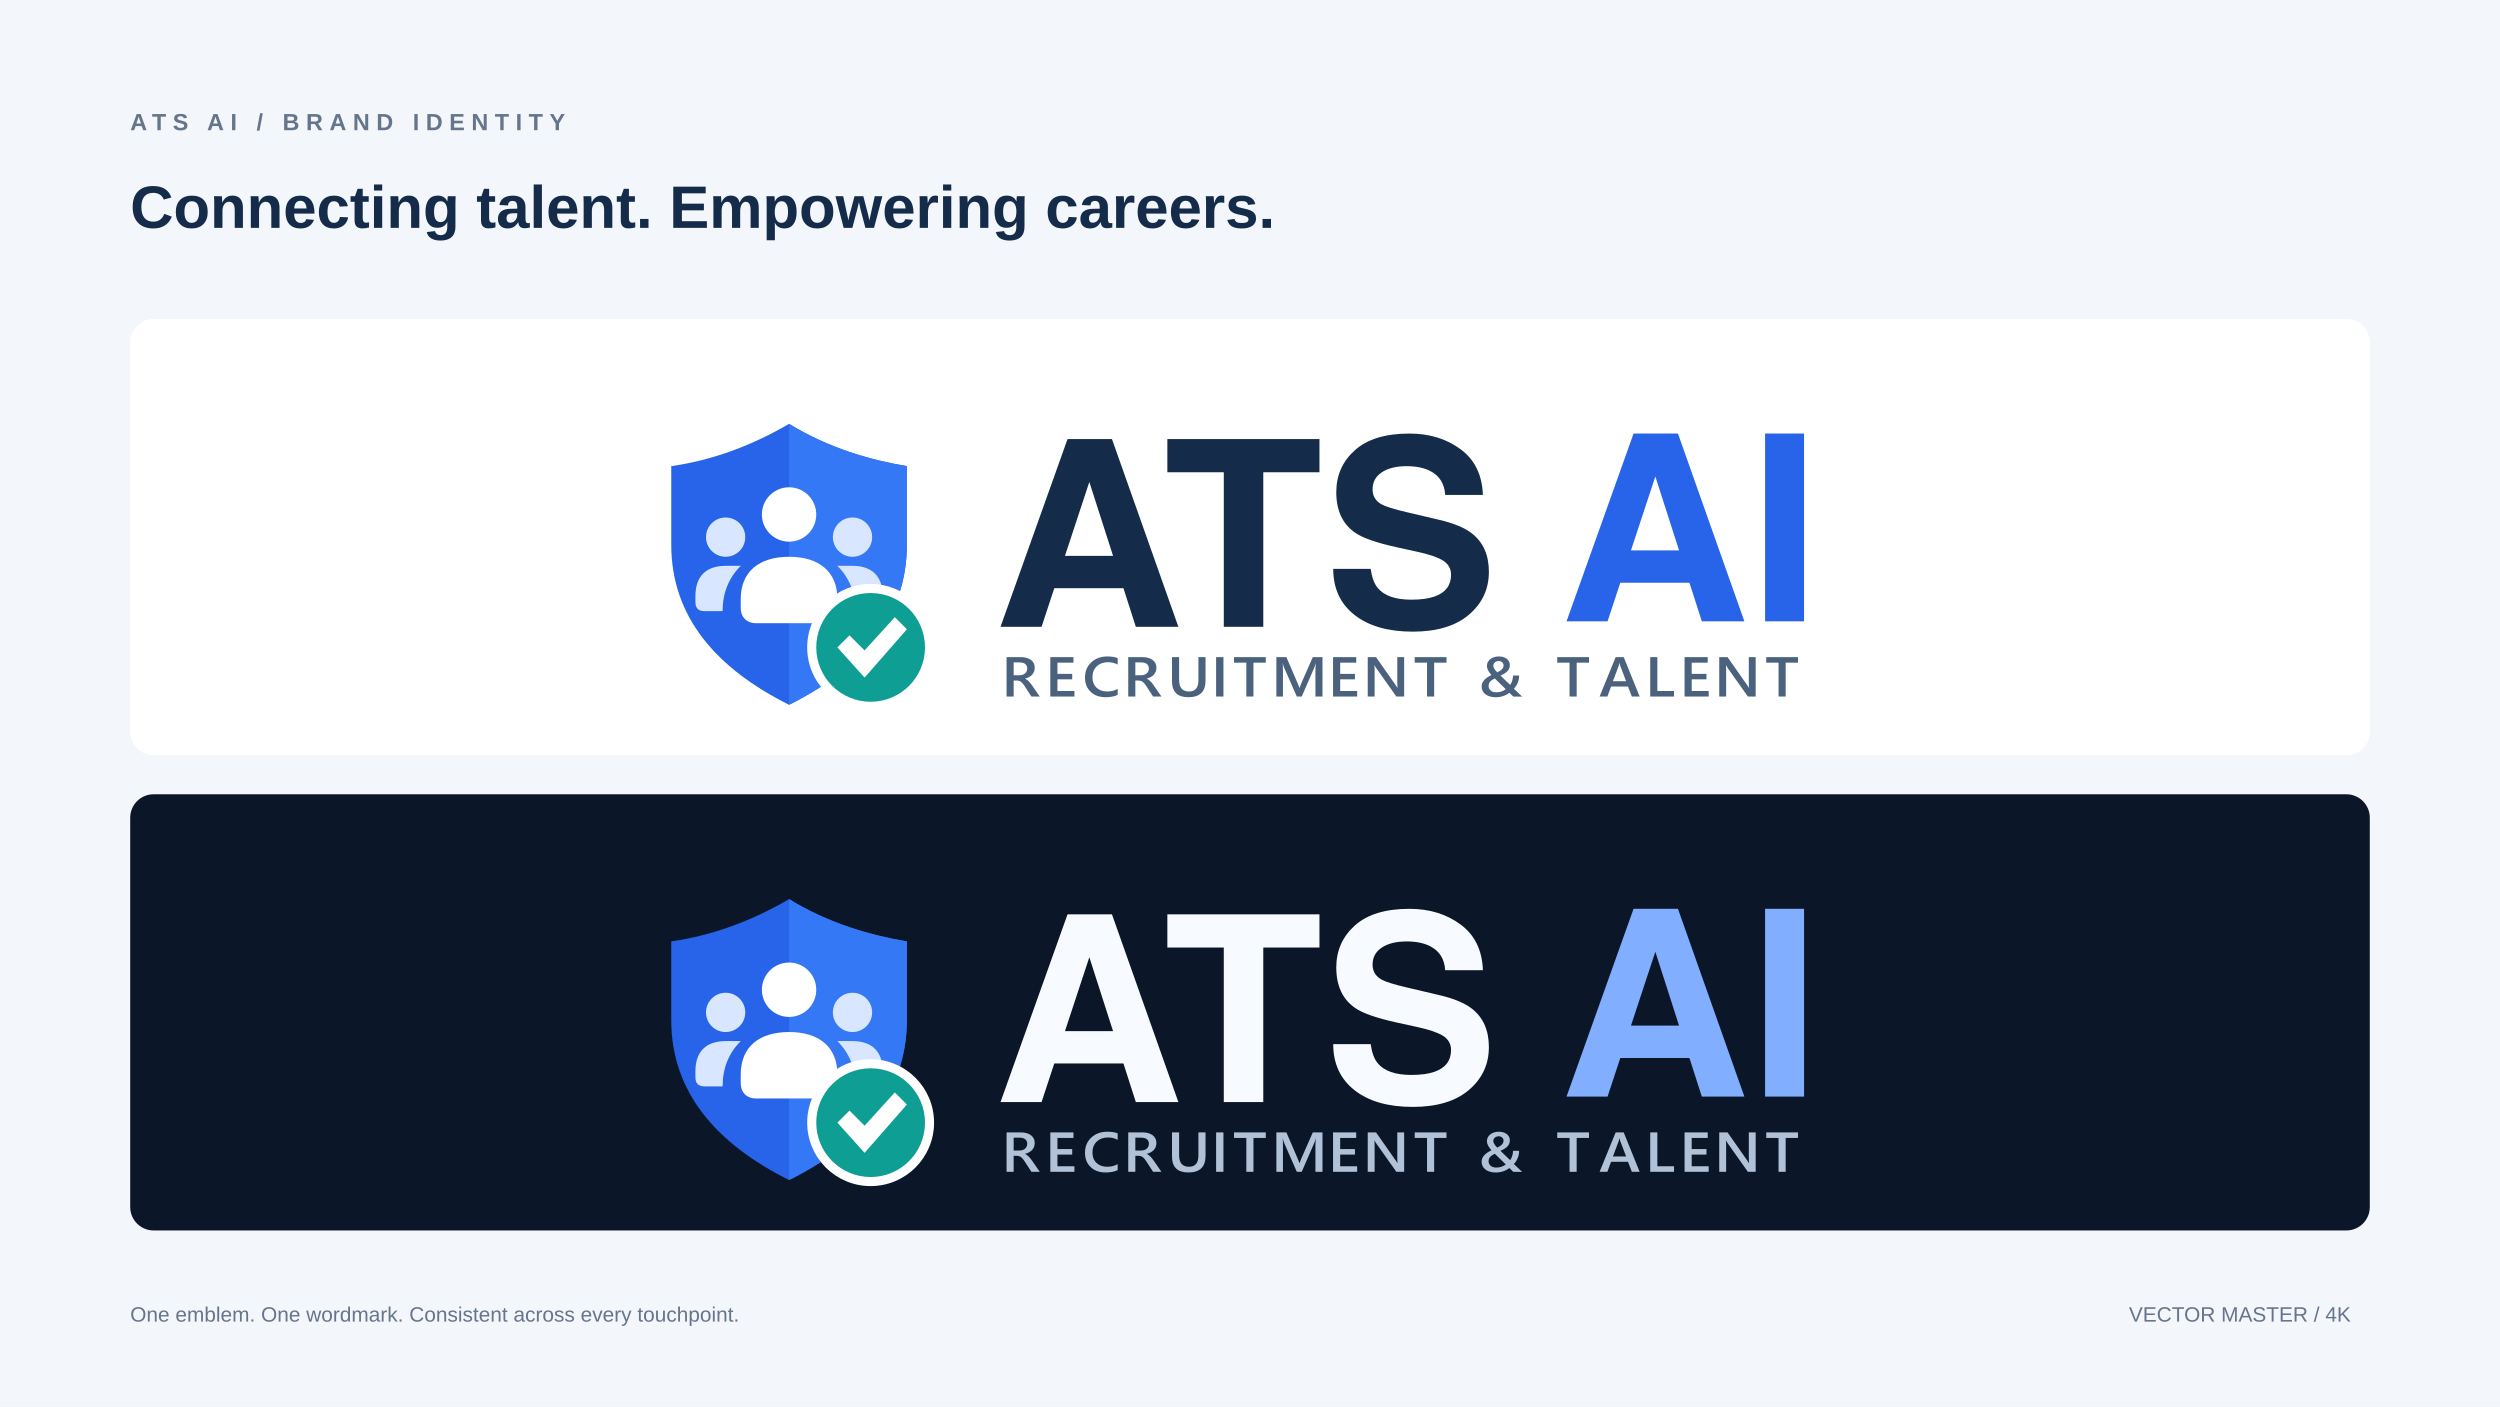
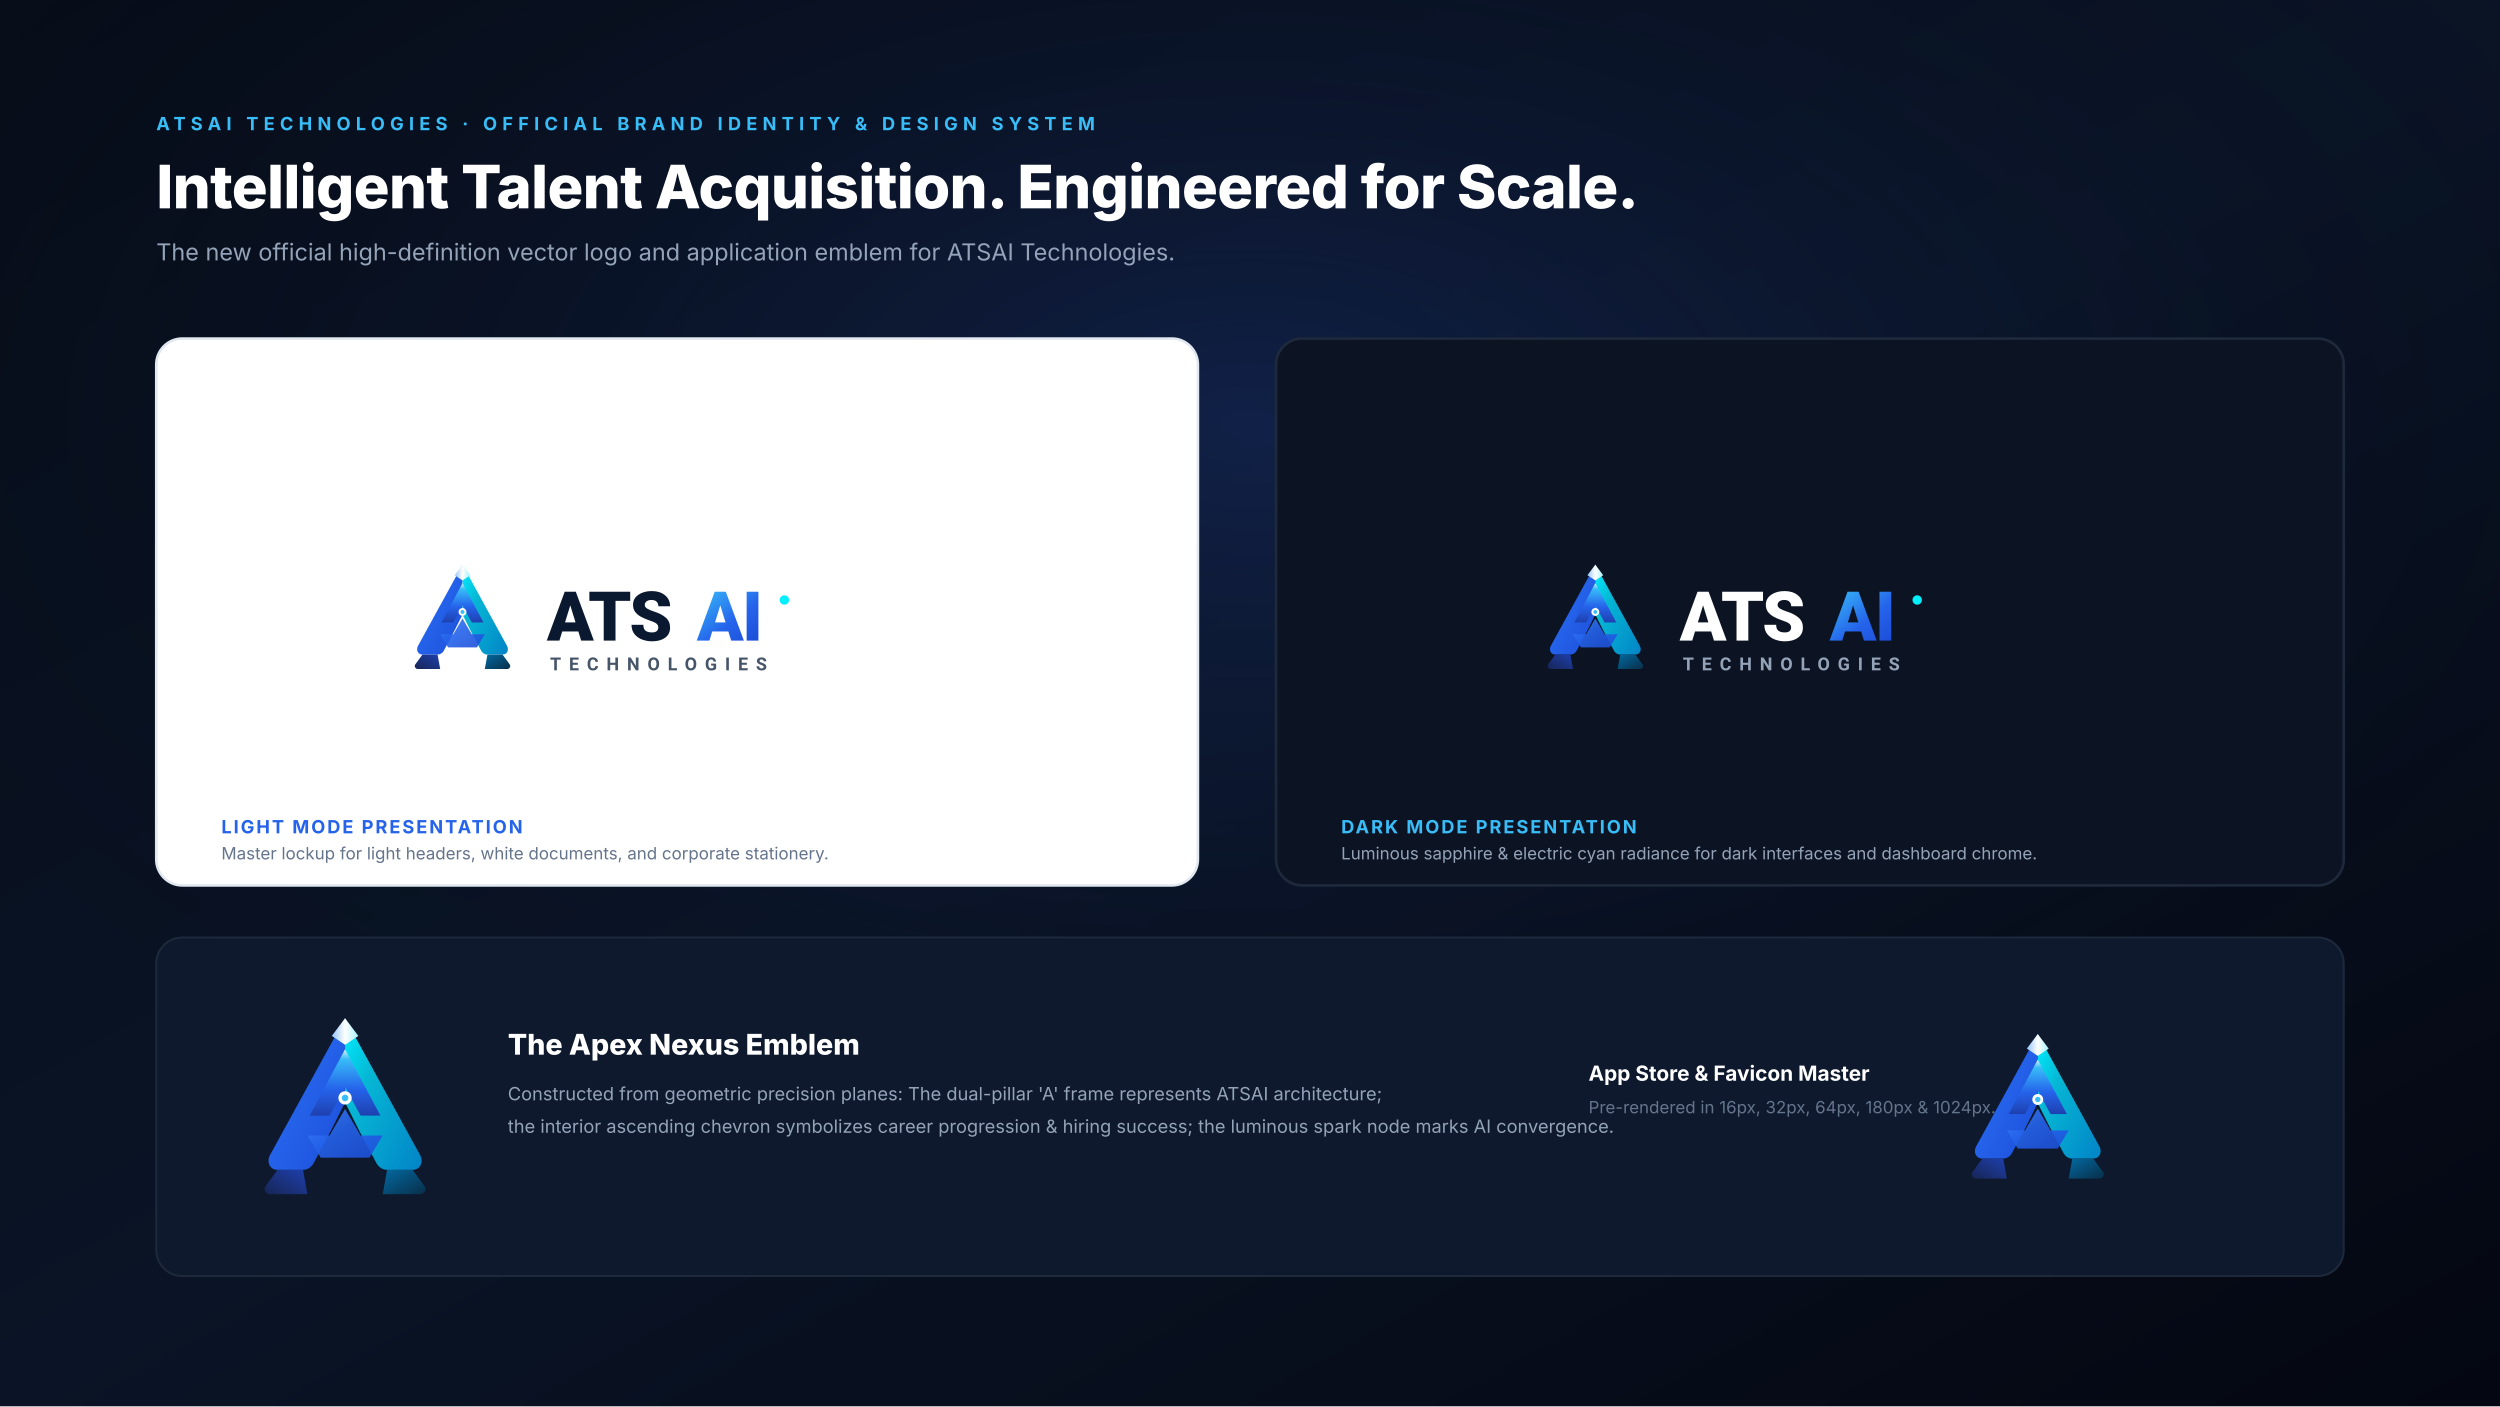
- <svg xmlns="http://www.w3.org/2000/svg" width="1920" height="1080" viewBox="0 0 1920 1080">
-   <rect width="1920" height="1080" fill="#F3F6FA" />
-   <text x="100" y="100" font-family="Segoe UI,Arial,sans-serif" font-size="18" font-weight="600" fill="#65758B" letter-spacing="5">ATS AI / BRAND IDENTITY</text>
-   <text x="100" y="175" font-family="Segoe UI,Arial,sans-serif" font-size="46" font-weight="600" fill="#142C49">Connecting talent. Empowering careers.</text>
-   <rect x="100" y="245" width="1720" height="335" rx="18" fill="white" />
-   <g transform="translate(490 300) scale(2.32)">
-     <g transform="translate(0 8)">
-       <path d="M50 3C63 11 77 15 89 17V43C89 67 74 84 50 96C26 84 11 67 11 43V17C25 15 38 10 50 3Z" fill="#2864EA" transform="" fill-rule="evenodd" />
-       <path d="M50 3C63 11 77 15 89 17V43C89 67 74 84 50 96V3Z" fill="#3478F6" transform="" fill-rule="evenodd" />
-       <path d="M50 24A9 9 0 1 1 50 42A9 9 0 1 1 50 24Z" fill="#FFFFFF" transform="" fill-rule="evenodd" />
-       <path d="M29 34A6.5 6.5 0 1 1 29 47A6.5 6.5 0 1 1 29 34ZM71 34A6.5 6.5 0 1 1 71 47A6.5 6.5 0 1 1 71 34Z" fill="#D8E7FF" transform="" fill-rule="evenodd" />
-       <path d="M19 62V60C19 53 23 50 29 50H34C30 54 28 59 28 65H22C20 65 19 64 19 62ZM81 62V60C81 53 77 50 71 50H66C70 54 72 59 72 65H78C80 65 81 64 81 62Z" fill="#D8E7FF" transform="" fill-rule="evenodd" />
-       <path d="M34 64V61C34 52 40 47 50 47C60 47 66 52 66 61V64C66 67 64 69 61 69H39C36 69 34 67 34 64Z" fill="#FFFFFF" transform="" fill-rule="evenodd" />
-       <path d="M98 77A21 21 0 1 1 56 77A21 21 0 1 1 98 77Z" fill="#FFFFFF" transform="" fill-rule="evenodd" />
-       <path d="M95 77A18 18 0 1 1 59 77A18 18 0 1 1 95 77Z" fill="#0E9E94" transform="" fill-rule="evenodd" />
-       <path d="M66 77L70 73L75 78L85 67L89 71L75 87Z" fill="#FFFFFF" transform="" fill-rule="evenodd" />
+ <svg xmlns="http://www.w3.org/2000/svg" width="1920" height="1080" viewBox="0 0 1920 1080" fill="none">
+   <defs>
+     <linearGradient id="board-bg" x1="0%" y1="0%" x2="100%" y2="100%">
+       <stop offset="0%" stop-color="#070D19" />
+       <stop offset="50%" stop-color="#0A1426" />
+       <stop offset="100%" stop-color="#040711" />
+     </linearGradient>
+     <radialGradient id="board-glow" cx="50%" cy="30%" r="60%">
+       <stop offset="0%" stop-color="#1E3A8A" stop-opacity="0.35" />
+       <stop offset="100%" stop-color="#000000" stop-opacity="0" />
+     </radialGradient>
+   </defs>
+   <rect width="1920" height="1080" fill="url(#board-bg)" />
+   <rect width="1920" height="1080" fill="url(#board-glow)" />
+   <text x="120" y="100" font-family="system-ui, -apple-system, sans-serif" font-size="14" font-weight="700" fill="#38BDF8" letter-spacing="4">
+     ATSAI TECHNOLOGIES · OFFICIAL BRAND IDENTITY &amp; DESIGN SYSTEM
+   </text>
+   <text x="120" y="160" font-family="system-ui, -apple-system, sans-serif" font-size="46" font-weight="800" fill="#FFFFFF" letter-spacing="-0.5">
+     Intelligent Talent Acquisition. Engineered for Scale.
+   </text>
+   <text x="120" y="200" font-family="system-ui, -apple-system, sans-serif" font-size="18" fill="#94A3B8">
+     The new official high-definition vector logo and application emblem for ATSAI Technologies.
+   </text>
+   <g transform="translate(120, 260)">
+     <rect width="800" height="420" rx="20" fill="#FFFFFF" stroke="#E2E8F0" stroke-width="2" />
+     <g transform="translate(180, 160) scale(1.2)">
+       <svg viewBox="0 0 360 90" fill="none" width="360" height="90">
+         <g transform="translate(4, 3) scale(0.84)">
+           <defs>
+             <linearGradient id="board-light-g-left" x1="0%" y1="0%" x2="100%" y2="100%">
+               <stop offset="0%" stop-color="#3B82F6" />
+               <stop offset="45%" stop-color="#2563EB" />
+               <stop offset="100%" stop-color="#1D4ED8" />
+             </linearGradient>
+             <linearGradient id="board-light-g-right" x1="0%" y1="0%" x2="100%" y2="100%">
+               <stop offset="0%" stop-color="#00F0FF" />
+               <stop offset="35%" stop-color="#06B6D4" />
+               <stop offset="100%" stop-color="#0284C7" />
+             </linearGradient>
+             <linearGradient id="board-light-g-arrow" x1="50%" y1="100%" x2="50%" y2="0%">
+               <stop offset="0%" stop-color="#1E40AF" />
+               <stop offset="40%" stop-color="#2563EB" />
+               <stop offset="85%" stop-color="#38BDF8" />
+               <stop offset="100%" stop-color="#E0F2FE" />
+             </linearGradient>
+             <linearGradient id="board-light-g-fold-l" x1="0%" y1="100%" x2="100%" y2="0%">
+               <stop offset="0%" stop-color="#172554" />
+               <stop offset="100%" stop-color="#1E40AF" />
+             </linearGradient>
+             <linearGradient id="board-light-g-fold-r" x1="100%" y1="100%" x2="0%" y2="0%">
+               <stop offset="0%" stop-color="#082F49" />
+               <stop offset="100%" stop-color="#0369A1" />
+             </linearGradient>
+             <linearGradient id="board-light-g-crest" x1="0%" y1="0%" x2="100%" y2="0%">
+               <stop offset="0%" stop-color="#93C5FD" />
+               <stop offset="50%" stop-color="#FFFFFF" />
+               <stop offset="100%" stop-color="#A5F3FC" />
+             </linearGradient>
+             <filter id="board-light-glow" x="-20%" y="-20%" width="140%" height="140%">
+               <feGaussianBlur stdDeviation="2.5" result="blur" />
+               <feComposite in="SourceGraphic" in2="blur" operator="over" />
+             </filter>
+           </defs>
+           <g id="board-light-group">
+             <path d="M 50 10                 L 16 72                 C 14.5 75 16 78.5 19.5 78.5                 L 31 78.5                 C 33 78.5 34.8 77.3 35.8 75.5                 L 43.5 61                 L 50 48                 L 50 10 Z" fill="url(#board-light-g-left)" />
+             <path d="M 50 10                 L 84 72                 C 85.5 75 84 78.5 80.5 78.5                 L 69 78.5                 C 67 78.5 65.2 77.3 64.2 75.5                 L 56.5 61                 L 50 48                 L 50 10 Z" fill="url(#board-light-g-right)" />
+             <path d="M 19.5 78.5                 L 14 86                 C 13 87.5 14.2 89.5 16 89.5                 L 33 89.5                 L 31 78.5 Z" fill="url(#board-light-g-fold-l)" />
+             <path d="M 80.5 78.5                 L 86 86                 C 87 87.5 85.8 89.5 84 89.5                 L 67 89.5                 L 69 78.5 Z" fill="url(#board-light-g-fold-r)" />
+             <path d="M 50 24                 L 66 54                 L 57 54                 L 50 41                 L 43 54                 L 34 54 Z" fill="url(#board-light-g-arrow)" />
+             <path d="M 33 63                 L 43 63                 L 50 51                 L 57 63                 L 67 63                 L 61 73                 L 39 73 Z" fill="url(#board-light-g-left)" opacity="0.9" />
+             <polygon points="50,10 44,18 50,22 56,18" fill="url(#board-light-g-crest)" />
+             <circle cx="50" cy="46" r="3" fill="#FFFFFF" />
+             <circle cx="50" cy="46" r="1.5" fill="#38BDF8" />
+           </g>
+         </g>
+         <g transform="translate(100, 16)">
+           <text x="0" y="44" font-family="system-ui, -apple-system, BlinkMacSystemFont, 'Segoe UI', Roboto, 'Inter', sans-serif" font-size="44" font-weight="850" letter-spacing="-1" fill="#0A192F">
+           ATS
+         </text>
+           <defs>
+             <linearGradient id="board-light-ai-grad" x1="0%" y1="0%" x2="100%" y2="100%">
+               <stop offset="0%" stop-color="#38BDF8" />
+               <stop offset="60%" stop-color="#2563EB" />
+               <stop offset="100%" stop-color="#1D4ED8" />
+             </linearGradient>
+           </defs>
+           <text x="96" y="44" font-family="system-ui, -apple-system, BlinkMacSystemFont, 'Segoe UI', Roboto, 'Inter', sans-serif" font-size="44" font-weight="850" letter-spacing="-1" fill="url(#board-light-ai-grad)">
+           AI
+         </text>
+           <circle cx="152" cy="18" r="3" fill="#00F0FF" />
+           <text x="2" y="63" font-family="system-ui, -apple-system, BlinkMacSystemFont, 'Segoe UI', Roboto, 'Inter', sans-serif" font-size="11.5" font-weight="650" letter-spacing="5" fill="#475569">
+           TECHNOLOGIES
+         </text>
+         </g>
+       </svg>
    </g>
-     <g transform="translate(120 14.21317) scale(1.028134 1.028134)">
-       <path d="M20.749 39.375 L36.232 39.375 L28.595 15.586 Z M21.581 1.764 L35.875 1.764 L57.265 62.221 L43.566 62.221 L39.576 49.793 L17.312 49.793 L13.214 62.221 L-0 62.221 Z M102.69 1.764 L102.69 12.469 L84.602 12.469 L84.602 62.221 L71.887 62.221 L71.887 12.469 L53.717 12.469 L53.717 1.764 Z M119.178 43.559 C119.569 46.32 120.337 48.385 121.481 49.752 C123.575 52.24 127.163 53.484 132.244 53.484 C135.287 53.484 137.758 53.156 139.656 52.5 C143.258 51.242 145.059 48.904 145.059 45.486 C145.059 43.49 144.177 41.945 142.413 40.852 C140.648 39.785 137.85 38.842 134.019 38.021 L127.473 36.586 C121.041 35.164 116.621 33.619 114.215 31.951 C110.141 29.162 108.104 24.801 108.104 18.867 C108.104 13.453 110.097 8.955 114.083 5.373 C118.069 1.791 123.923 -0 131.646 -0 C138.095 -0 143.597 1.688 148.15 5.065 C152.704 8.442 155.091 13.344 155.313 19.77 L143.172 19.77 C142.948 16.133 141.322 13.549 138.294 12.018 C136.276 11.006 133.767 10.5 130.768 10.5 C127.432 10.5 124.769 11.156 122.779 12.469 C120.788 13.781 119.793 15.613 119.793 17.965 C119.793 20.125 120.774 21.738 122.737 22.805 C123.998 23.516 126.675 24.35 130.769 25.307 L141.378 27.809 C146.028 28.902 149.514 30.365 151.835 32.197 C155.439 35.041 157.24 39.156 157.24 44.543 C157.24 50.066 155.105 54.653 150.835 58.304 C146.565 61.954 140.533 63.779 132.739 63.779 C124.78 63.779 118.52 61.981 113.96 58.386 C109.4 54.79 107.119 49.848 107.119 43.559 Z" fill="#142C49" />
-       <path d="M20.749 37.611 L36.232 37.611 L28.595 13.822 Z M21.581 -0 L35.875 -0 L57.265 60.457 L43.566 60.457 L39.576 48.029 L17.312 48.029 L13.214 60.457 L-0 60.457 Z M76.481 60.457 L63.93 60.457 L63.93 -0 L76.481 -0 Z" transform="translate(182.2404 0)" fill="#2864EA" />
+     <text x="50" y="380" font-family="system-ui, -apple-system, sans-serif" font-size="14" font-weight="700" fill="#2563EB" letter-spacing="1.5">
+       LIGHT MODE PRESENTATION
+     </text>
+     <text x="50" y="400" font-family="system-ui, -apple-system, sans-serif" font-size="13" fill="#64748B">
+       Master lockup for light headers, white documents, and corporate stationery.
+     </text>
+   </g>
+   <g transform="translate(980, 260)">
+     <rect width="820" height="420" rx="20" fill="#0C1424" stroke="#1E293B" stroke-width="2" />
+     <g transform="translate(190, 160) scale(1.2)">
+       <svg viewBox="0 0 360 90" fill="none" width="360" height="90">
+         <g transform="translate(4, 3) scale(0.84)">
+           <defs>
+             <linearGradient id="board-dark-g-left" x1="0%" y1="0%" x2="100%" y2="100%">
+               <stop offset="0%" stop-color="#3B82F6" />
+               <stop offset="45%" stop-color="#2563EB" />
+               <stop offset="100%" stop-color="#1D4ED8" />
+             </linearGradient>
+             <linearGradient id="board-dark-g-right" x1="0%" y1="0%" x2="100%" y2="100%">
+               <stop offset="0%" stop-color="#00F0FF" />
+               <stop offset="35%" stop-color="#06B6D4" />
+               <stop offset="100%" stop-color="#0284C7" />
+             </linearGradient>
+             <linearGradient id="board-dark-g-arrow" x1="50%" y1="100%" x2="50%" y2="0%">
+               <stop offset="0%" stop-color="#1E40AF" />
+               <stop offset="40%" stop-color="#2563EB" />
+               <stop offset="85%" stop-color="#38BDF8" />
+               <stop offset="100%" stop-color="#E0F2FE" />
+             </linearGradient>
+             <linearGradient id="board-dark-g-fold-l" x1="0%" y1="100%" x2="100%" y2="0%">
+               <stop offset="0%" stop-color="#172554" />
+               <stop offset="100%" stop-color="#1E40AF" />
+             </linearGradient>
+             <linearGradient id="board-dark-g-fold-r" x1="100%" y1="100%" x2="0%" y2="0%">
+               <stop offset="0%" stop-color="#082F49" />
+               <stop offset="100%" stop-color="#0369A1" />
+             </linearGradient>
+             <linearGradient id="board-dark-g-crest" x1="0%" y1="0%" x2="100%" y2="0%">
+               <stop offset="0%" stop-color="#93C5FD" />
+               <stop offset="50%" stop-color="#FFFFFF" />
+               <stop offset="100%" stop-color="#A5F3FC" />
+             </linearGradient>
+             <filter id="board-dark-glow" x="-20%" y="-20%" width="140%" height="140%">
+               <feGaussianBlur stdDeviation="2.5" result="blur" />
+               <feComposite in="SourceGraphic" in2="blur" operator="over" />
+             </filter>
+           </defs>
+           <g id="board-dark-group">
+             <path d="M 50 10                 L 16 72                 C 14.5 75 16 78.5 19.5 78.5                 L 31 78.5                 C 33 78.5 34.8 77.3 35.8 75.5                 L 43.5 61                 L 50 48                 L 50 10 Z" fill="url(#board-dark-g-left)" />
+             <path d="M 50 10                 L 84 72                 C 85.5 75 84 78.5 80.5 78.5                 L 69 78.5                 C 67 78.5 65.2 77.3 64.2 75.5                 L 56.5 61                 L 50 48                 L 50 10 Z" fill="url(#board-dark-g-right)" />
+             <path d="M 19.5 78.5                 L 14 86                 C 13 87.5 14.2 89.5 16 89.5                 L 33 89.5                 L 31 78.5 Z" fill="url(#board-dark-g-fold-l)" />
+             <path d="M 80.5 78.5                 L 86 86                 C 87 87.5 85.8 89.5 84 89.5                 L 67 89.5                 L 69 78.5 Z" fill="url(#board-dark-g-fold-r)" />
+             <path d="M 50 24                 L 66 54                 L 57 54                 L 50 41                 L 43 54                 L 34 54 Z" fill="url(#board-dark-g-arrow)" />
+             <path d="M 33 63                 L 43 63                 L 50 51                 L 57 63                 L 67 63                 L 61 73                 L 39 73 Z" fill="url(#board-dark-g-left)" opacity="0.9" />
+             <polygon points="50,10 44,18 50,22 56,18" fill="url(#board-dark-g-crest)" />
+             <circle cx="50" cy="46" r="3" fill="#FFFFFF" />
+             <circle cx="50" cy="46" r="1.5" fill="#38BDF8" />
+           </g>
+         </g>
+         <g transform="translate(100, 16)">
+           <text x="0" y="44" font-family="system-ui, -apple-system, BlinkMacSystemFont, 'Segoe UI', Roboto, 'Inter', sans-serif" font-size="44" font-weight="850" letter-spacing="-1" fill="#FFFFFF">
+           ATS
+         </text>
+           <defs>
+             <linearGradient id="board-dark-ai-grad" x1="0%" y1="0%" x2="100%" y2="100%">
+               <stop offset="0%" stop-color="#38BDF8" />
+               <stop offset="60%" stop-color="#2563EB" />
+               <stop offset="100%" stop-color="#1D4ED8" />
+             </linearGradient>
+           </defs>
+           <text x="96" y="44" font-family="system-ui, -apple-system, BlinkMacSystemFont, 'Segoe UI', Roboto, 'Inter', sans-serif" font-size="44" font-weight="850" letter-spacing="-1" fill="url(#board-dark-ai-grad)">
+           AI
+         </text>
+           <circle cx="152" cy="18" r="3" fill="#00F0FF" />
+           <text x="2" y="63" font-family="system-ui, -apple-system, BlinkMacSystemFont, 'Segoe UI', Roboto, 'Inter', sans-serif" font-size="11.5" font-weight="650" letter-spacing="5" fill="#94A3B8">
+           TECHNOLOGIES
+         </text>
+         </g>
+       </svg>
    </g>
-     <path d="M9.738 12.814 L7.295 12.814 L5.282 9.439 C5.101 9.129 4.923 8.864 4.75 8.644 C4.578 8.424 4.402 8.244 4.223 8.104 C4.044 7.963 3.85 7.86 3.639 7.796 C3.428 7.731 3.19 7.699 2.927 7.699 L2.083 7.699 L2.083 12.814 L-0 12.814 L-0 0.211 L4.148 0.211 C4.74 0.211 5.285 0.281 5.783 0.422 C6.281 0.563 6.715 0.775 7.084 1.059 C7.453 1.343 7.742 1.698 7.95 2.123 C8.158 2.547 8.262 3.044 8.262 3.612 C8.262 4.058 8.196 4.466 8.064 4.838 C7.932 5.21 7.745 5.542 7.501 5.832 C7.258 6.122 6.965 6.369 6.623 6.574 C6.28 6.779 5.895 6.938 5.467 7.049 L5.467 7.084 C5.695 7.213 5.895 7.355 6.064 7.51 C6.234 7.666 6.396 7.825 6.548 7.989 C6.7 8.153 6.851 8.339 7 8.547 C7.15 8.755 7.315 8.997 7.497 9.272 Z M2.083 1.907 L2.083 6.003 L3.823 6.003 C4.146 6.003 4.443 5.953 4.715 5.854 C4.988 5.754 5.224 5.61 5.423 5.423 C5.622 5.235 5.777 5.007 5.889 4.737 C6 4.468 6.056 4.166 6.056 3.832 C6.056 3.229 5.865 2.757 5.484 2.417 C5.104 2.077 4.556 1.907 3.841 1.907 Z M19.913 12.814 L12.838 12.814 L12.838 0.211 L19.632 0.211 L19.632 1.986 L14.93 1.986 L14.93 5.555 L19.263 5.555 L19.263 7.321 L14.93 7.321 L14.93 11.048 L19.913 11.048 Z M32.602 12.287 C31.653 12.779 30.472 13.025 29.06 13.025 C27.232 13.025 25.767 12.448 24.666 11.294 C23.564 10.14 23.013 8.625 23.013 6.75 C23.013 4.734 23.633 3.105 24.872 1.863 C26.112 0.621 27.678 -0 29.57 -0 C30.789 -0 31.8 0.173 32.602 0.519 L32.602 2.593 C31.753 2.089 30.815 1.837 29.79 1.837 C28.425 1.837 27.319 2.273 26.472 3.146 C25.625 4.02 25.202 5.186 25.202 6.645 C25.202 8.033 25.597 9.139 26.388 9.962 C27.179 10.786 28.22 11.197 29.509 11.197 C30.698 11.197 31.729 10.916 32.602 10.354 Z M45.441 12.814 L42.997 12.814 L40.985 9.439 C40.803 9.129 40.626 8.864 40.453 8.644 C40.28 8.424 40.104 8.244 39.925 8.104 C39.747 7.963 39.552 7.86 39.341 7.796 C39.13 7.731 38.893 7.699 38.629 7.699 L37.785 7.699 L37.785 12.814 L35.702 12.814 L35.702 0.211 L39.851 0.211 C40.443 0.211 40.988 0.281 41.486 0.422 C41.984 0.563 42.417 0.775 42.786 1.059 C43.155 1.343 43.444 1.698 43.652 2.123 C43.86 2.547 43.964 3.044 43.964 3.612 C43.964 4.058 43.898 4.466 43.766 4.838 C43.634 5.21 43.447 5.542 43.204 5.832 C42.961 6.122 42.668 6.369 42.325 6.574 C41.982 6.779 41.597 6.938 41.169 7.049 L41.169 7.084 C41.398 7.213 41.597 7.355 41.767 7.51 C41.937 7.666 42.098 7.825 42.25 7.989 C42.403 8.153 42.553 8.339 42.703 8.547 C42.852 8.755 43.018 8.997 43.199 9.272 Z M37.785 1.907 L37.785 6.003 L39.526 6.003 C39.848 6.003 40.145 5.953 40.418 5.854 C40.69 5.754 40.926 5.61 41.125 5.423 C41.324 5.235 41.48 5.007 41.591 4.737 C41.702 4.468 41.758 4.166 41.758 3.832 C41.758 3.229 41.568 2.757 41.187 2.417 C40.806 2.077 40.258 1.907 39.543 1.907 Z M58.384 7.717 C58.384 11.256 56.709 13.025 53.357 13.025 C50.146 13.025 48.541 11.323 48.541 7.919 L48.541 0.211 L50.632 0.211 L50.632 7.488 C50.632 9.961 51.593 11.197 53.515 11.197 C55.367 11.197 56.293 10.005 56.293 7.62 L56.293 0.211 L58.384 0.211 Z M63.638 12.814 L61.484 12.814 L61.484 0.211 L63.638 0.211 Z M76.063 1.986 L72.442 1.986 L72.442 12.814 L70.35 12.814 L70.35 1.986 L66.738 1.986 L66.738 0.211 L76.063 0.211 Z M92.698 12.814 L90.624 12.814 L90.624 4.658 C90.624 3.99 90.665 3.173 90.747 2.206 L90.712 2.206 C90.583 2.757 90.469 3.152 90.369 3.393 L86.607 12.814 L85.166 12.814 L81.395 3.463 C81.29 3.188 81.179 2.769 81.061 2.206 L81.026 2.206 C81.073 2.71 81.096 3.533 81.096 4.676 L81.096 12.814 L79.163 12.814 L79.163 0.211 L82.107 0.211 L85.421 8.604 C85.673 9.249 85.837 9.729 85.913 10.046 L85.957 10.046 C86.174 9.384 86.349 8.892 86.484 8.569 L89.859 0.211 L92.698 0.211 Z M102.873 12.814 L95.798 12.814 L95.798 0.211 L102.592 0.211 L102.592 1.986 L97.89 1.986 L97.89 5.555 L102.223 5.555 L102.223 7.321 L97.89 7.321 L97.89 11.048 L102.873 11.048 Z M116.661 12.814 L114.376 12.814 L108.355 3.551 C108.203 3.316 108.077 3.073 107.977 2.821 L107.924 2.821 C107.971 3.091 107.995 3.668 107.995 4.553 L107.995 12.814 L105.973 12.814 L105.973 0.211 L108.408 0.211 L114.226 9.255 C114.472 9.63 114.631 9.888 114.701 10.028 L114.736 10.028 C114.677 9.694 114.648 9.129 114.648 8.332 L114.648 0.211 L116.661 0.211 Z M129.086 1.986 L125.465 1.986 L125.465 12.814 L123.373 12.814 L123.373 1.986 L119.761 1.986 L119.761 0.211 L129.086 0.211 Z M148.685 12.823 L147.533 11.602 C147.281 11.824 147.002 12.025 146.694 12.204 C146.386 12.382 146.061 12.533 145.718 12.656 C145.376 12.779 145.02 12.873 144.651 12.938 C144.281 13.002 143.909 13.034 143.534 13.034 C142.902 13.034 142.33 12.952 141.821 12.788 C141.311 12.624 140.876 12.391 140.515 12.089 C140.155 11.788 139.877 11.426 139.68 11.004 C139.484 10.582 139.386 10.113 139.386 9.598 C139.386 8.15 140.347 6.932 142.269 5.941 C141.384 4.846 140.942 3.873 140.942 3.023 C140.942 2.584 141.028 2.18 141.201 1.811 C141.374 1.441 141.615 1.124 141.926 0.857 C142.237 0.59 142.607 0.381 143.038 0.229 C143.468 0.076 143.939 -0 144.448 -0 C144.935 -0 145.376 0.067 145.771 0.202 C146.167 0.337 146.505 0.524 146.786 0.765 C147.068 1.005 147.284 1.291 147.437 1.622 C147.589 1.953 147.665 2.312 147.665 2.698 C147.665 3.079 147.617 3.423 147.52 3.731 C147.424 4.039 147.268 4.327 147.054 4.597 C146.841 4.866 146.559 5.124 146.211 5.37 C145.862 5.616 145.436 5.862 144.932 6.108 C145.395 6.606 145.862 7.102 146.334 7.594 C146.805 8.086 147.284 8.581 147.771 9.079 C147.894 8.892 148.007 8.681 148.109 8.446 C148.212 8.212 148.3 7.966 148.373 7.708 C148.446 7.45 148.503 7.184 148.544 6.908 C148.585 6.633 148.606 6.363 148.606 6.1 L150.39 6.1 C150.39 7.711 149.88 9.12 148.861 10.327 C149.124 10.608 149.457 10.954 149.858 11.364 C150.259 11.774 150.733 12.261 151.278 12.823 Z M145.828 2.856 C145.828 2.663 145.792 2.481 145.718 2.312 C145.645 2.142 145.547 1.994 145.424 1.868 C145.301 1.742 145.157 1.642 144.993 1.569 C144.829 1.496 144.654 1.459 144.466 1.459 C144.22 1.459 143.996 1.496 143.794 1.569 C143.592 1.642 143.419 1.748 143.275 1.885 C143.132 2.023 143.02 2.186 142.941 2.373 C142.862 2.561 142.822 2.769 142.822 2.997 C142.822 3.536 143.206 4.233 143.974 5.089 C145.21 4.456 145.828 3.712 145.828 2.856 Z M146.47 10.459 C145.784 9.75 144.712 8.607 143.253 7.031 C142.609 7.365 142.144 7.723 141.86 8.104 C141.576 8.484 141.434 8.93 141.434 9.439 C141.434 9.75 141.491 10.03 141.605 10.279 C141.719 10.528 141.876 10.74 142.075 10.916 C142.275 11.092 142.51 11.227 142.783 11.32 C143.055 11.414 143.35 11.461 143.666 11.461 C144.768 11.461 145.702 11.127 146.47 10.459 Z M170.903 1.986 L167.282 1.986 L167.282 12.814 L165.19 12.814 L165.19 1.986 L161.578 1.986 L161.578 0.211 L170.903 0.211 Z M185.763 12.814 L183.469 12.814 L182.335 9.606 L177.378 9.606 L176.288 12.814 L174.003 12.814 L178.723 0.211 L181.078 0.211 Z M181.781 7.901 L180.032 2.874 C179.979 2.71 179.924 2.446 179.865 2.083 L179.83 2.083 C179.777 2.417 179.719 2.681 179.654 2.874 L177.923 7.901 Z M195.841 12.814 L188.863 12.814 L188.863 0.211 L190.954 0.211 L190.954 11.048 L195.841 11.048 Z M206.016 12.814 L198.941 12.814 L198.941 0.211 L205.735 0.211 L205.735 1.986 L201.033 1.986 L201.033 5.555 L205.366 5.555 L205.366 7.321 L201.033 7.321 L201.033 11.048 L206.016 11.048 Z M219.804 12.814 L217.519 12.814 L211.498 3.551 C211.346 3.316 211.22 3.073 211.12 2.821 L211.067 2.821 C211.114 3.091 211.138 3.668 211.138 4.553 L211.138 12.814 L209.116 12.814 L209.116 0.211 L211.551 0.211 L217.369 9.255 C217.615 9.63 217.774 9.888 217.844 10.028 L217.879 10.028 C217.82 9.694 217.791 9.129 217.791 8.332 L217.791 0.211 L219.804 0.211 Z M232.229 1.986 L228.608 1.986 L228.608 12.814 L226.516 12.814 L226.516 1.986 L222.904 1.986 L222.904 0.211 L232.229 0.211 Z" transform="translate(122 88) scale(1.128197 1.035738)" fill="#4B627E" />
+     <text x="50" y="380" font-family="system-ui, -apple-system, sans-serif" font-size="14" font-weight="700" fill="#38BDF8" letter-spacing="1.5">
+       DARK MODE PRESENTATION
+     </text>
+     <text x="50" y="400" font-family="system-ui, -apple-system, sans-serif" font-size="13" fill="#94A3B8">
+       Luminous sapphire &amp; electric cyan radiance for dark interfaces and dashboard chrome.
+     </text>
  </g>
-   <rect x="100" y="610" width="1720" height="335" rx="18" fill="#0B1728" />
-   <g transform="translate(490 665) scale(2.32)">
-     <g transform="translate(0 8)">
-       <path d="M50 3C63 11 77 15 89 17V43C89 67 74 84 50 96C26 84 11 67 11 43V17C25 15 38 10 50 3Z" fill="#2864EA" transform="" fill-rule="evenodd" />
-       <path d="M50 3C63 11 77 15 89 17V43C89 67 74 84 50 96V3Z" fill="#3478F6" transform="" fill-rule="evenodd" />
-       <path d="M50 24A9 9 0 1 1 50 42A9 9 0 1 1 50 24Z" fill="#FFFFFF" transform="" fill-rule="evenodd" />
-       <path d="M29 34A6.5 6.5 0 1 1 29 47A6.5 6.5 0 1 1 29 34ZM71 34A6.5 6.5 0 1 1 71 47A6.5 6.5 0 1 1 71 34Z" fill="#D8E7FF" transform="" fill-rule="evenodd" />
-       <path d="M19 62V60C19 53 23 50 29 50H34C30 54 28 59 28 65H22C20 65 19 64 19 62ZM81 62V60C81 53 77 50 71 50H66C70 54 72 59 72 65H78C80 65 81 64 81 62Z" fill="#D8E7FF" transform="" fill-rule="evenodd" />
-       <path d="M34 64V61C34 52 40 47 50 47C60 47 66 52 66 61V64C66 67 64 69 61 69H39C36 69 34 67 34 64Z" fill="#FFFFFF" transform="" fill-rule="evenodd" />
-       <path d="M98 77A21 21 0 1 1 56 77A21 21 0 1 1 98 77Z" fill="#FFFFFF" transform="" fill-rule="evenodd" />
-       <path d="M95 77A18 18 0 1 1 59 77A18 18 0 1 1 95 77Z" fill="#0E9E94" transform="" fill-rule="evenodd" />
-       <path d="M66 77L70 73L75 78L85 67L89 71L75 87Z" fill="#FFFFFF" transform="" fill-rule="evenodd" />
+   <g transform="translate(120, 720)">
+     <rect width="1680" height="260" rx="20" fill="#0E192D" stroke="#1E293B" stroke-width="1.5" />
+     <g transform="translate(60, 45)">
+       <svg width="170" height="170" viewBox="0 0 100 100">
+         <defs>
+           <linearGradient id="board-sym-large-g-left" x1="0%" y1="0%" x2="100%" y2="100%">
+             <stop offset="0%" stop-color="#3B82F6" />
+             <stop offset="45%" stop-color="#2563EB" />
+             <stop offset="100%" stop-color="#1D4ED8" />
+           </linearGradient>
+           <linearGradient id="board-sym-large-g-right" x1="0%" y1="0%" x2="100%" y2="100%">
+             <stop offset="0%" stop-color="#00F0FF" />
+             <stop offset="35%" stop-color="#06B6D4" />
+             <stop offset="100%" stop-color="#0284C7" />
+           </linearGradient>
+           <linearGradient id="board-sym-large-g-arrow" x1="50%" y1="100%" x2="50%" y2="0%">
+             <stop offset="0%" stop-color="#1E40AF" />
+             <stop offset="40%" stop-color="#2563EB" />
+             <stop offset="85%" stop-color="#38BDF8" />
+             <stop offset="100%" stop-color="#E0F2FE" />
+           </linearGradient>
+           <linearGradient id="board-sym-large-g-fold-l" x1="0%" y1="100%" x2="100%" y2="0%">
+             <stop offset="0%" stop-color="#172554" />
+             <stop offset="100%" stop-color="#1E40AF" />
+           </linearGradient>
+           <linearGradient id="board-sym-large-g-fold-r" x1="100%" y1="100%" x2="0%" y2="0%">
+             <stop offset="0%" stop-color="#082F49" />
+             <stop offset="100%" stop-color="#0369A1" />
+           </linearGradient>
+           <linearGradient id="board-sym-large-g-crest" x1="0%" y1="0%" x2="100%" y2="0%">
+             <stop offset="0%" stop-color="#93C5FD" />
+             <stop offset="50%" stop-color="#FFFFFF" />
+             <stop offset="100%" stop-color="#A5F3FC" />
+           </linearGradient>
+           <filter id="board-sym-large-glow" x="-20%" y="-20%" width="140%" height="140%">
+             <feGaussianBlur stdDeviation="2.5" result="blur" />
+             <feComposite in="SourceGraphic" in2="blur" operator="over" />
+           </filter>
+         </defs>
+         <g id="board-sym-large-group">
+           <path d="M 50 10                 L 16 72                 C 14.5 75 16 78.5 19.5 78.5                 L 31 78.5                 C 33 78.5 34.8 77.3 35.8 75.5                 L 43.5 61                 L 50 48                 L 50 10 Z" fill="url(#board-sym-large-g-left)" />
+           <path d="M 50 10                 L 84 72                 C 85.5 75 84 78.5 80.5 78.5                 L 69 78.5                 C 67 78.5 65.2 77.3 64.2 75.5                 L 56.5 61                 L 50 48                 L 50 10 Z" fill="url(#board-sym-large-g-right)" />
+           <path d="M 19.5 78.5                 L 14 86                 C 13 87.5 14.2 89.5 16 89.5                 L 33 89.5                 L 31 78.5 Z" fill="url(#board-sym-large-g-fold-l)" />
+           <path d="M 80.5 78.5                 L 86 86                 C 87 87.5 85.8 89.5 84 89.5                 L 67 89.5                 L 69 78.5 Z" fill="url(#board-sym-large-g-fold-r)" />
+           <path d="M 50 24                 L 66 54                 L 57 54                 L 50 41                 L 43 54                 L 34 54 Z" fill="url(#board-sym-large-g-arrow)" />
+           <path d="M 33 63                 L 43 63                 L 50 51                 L 57 63                 L 67 63                 L 61 73                 L 39 73 Z" fill="url(#board-sym-large-g-left)" opacity="0.9" />
+           <polygon points="50,10 44,18 50,22 56,18" fill="url(#board-sym-large-g-crest)" />
+           <circle cx="50" cy="46" r="3" fill="#FFFFFF" />
+           <circle cx="50" cy="46" r="1.5" fill="#38BDF8" />
+         </g>
+       </svg>
    </g>
-     <g transform="translate(120 14.21317) scale(1.028134 1.028134)">
-       <path d="M20.749 39.375 L36.232 39.375 L28.595 15.586 Z M21.581 1.764 L35.875 1.764 L57.265 62.221 L43.566 62.221 L39.576 49.793 L17.312 49.793 L13.214 62.221 L-0 62.221 Z M102.69 1.764 L102.69 12.469 L84.602 12.469 L84.602 62.221 L71.887 62.221 L71.887 12.469 L53.717 12.469 L53.717 1.764 Z M119.178 43.559 C119.569 46.32 120.337 48.385 121.481 49.752 C123.575 52.24 127.163 53.484 132.244 53.484 C135.287 53.484 137.758 53.156 139.656 52.5 C143.258 51.242 145.059 48.904 145.059 45.486 C145.059 43.49 144.177 41.945 142.413 40.852 C140.648 39.785 137.85 38.842 134.019 38.021 L127.473 36.586 C121.041 35.164 116.621 33.619 114.215 31.951 C110.141 29.162 108.104 24.801 108.104 18.867 C108.104 13.453 110.097 8.955 114.083 5.373 C118.069 1.791 123.923 -0 131.646 -0 C138.095 -0 143.597 1.688 148.15 5.065 C152.704 8.442 155.091 13.344 155.313 19.77 L143.172 19.77 C142.948 16.133 141.322 13.549 138.294 12.018 C136.276 11.006 133.767 10.5 130.768 10.5 C127.432 10.5 124.769 11.156 122.779 12.469 C120.788 13.781 119.793 15.613 119.793 17.965 C119.793 20.125 120.774 21.738 122.737 22.805 C123.998 23.516 126.675 24.35 130.769 25.307 L141.378 27.809 C146.028 28.902 149.514 30.365 151.835 32.197 C155.439 35.041 157.24 39.156 157.24 44.543 C157.24 50.066 155.105 54.653 150.835 58.304 C146.565 61.954 140.533 63.779 132.739 63.779 C124.78 63.779 118.52 61.981 113.96 58.386 C109.4 54.79 107.119 49.848 107.119 43.559 Z" fill="#F7FAFF" />
-       <path d="M20.749 37.611 L36.232 37.611 L28.595 13.822 Z M21.581 -0 L35.875 -0 L57.265 60.457 L43.566 60.457 L39.576 48.029 L17.312 48.029 L13.214 60.457 L-0 60.457 Z M76.481 60.457 L63.93 60.457 L63.93 -0 L76.481 -0 Z" transform="translate(182.2404 0)" fill="#82AEFF" />
+     <text x="270" y="90" font-family="system-ui, -apple-system, sans-serif" font-size="22" font-weight="800" fill="#FFFFFF">
+       The Apex Nexus Emblem
+     </text>
+     <text x="270" y="125" font-family="system-ui, -apple-system, sans-serif" font-size="14" fill="#94A3B8" width="600">
+       Constructed from geometric precision planes: The dual-pillar 'A' frame represents ATSAI architecture;
+     </text>
+     <text x="270" y="150" font-family="system-ui, -apple-system, sans-serif" font-size="14" fill="#94A3B8">
+       the interior ascending chevron symbolizes career progression &amp; hiring success; the luminous spark node marks AI convergence.
+     </text>
+     <g transform="translate(1360, 45)">
+       <svg width="170" height="170" viewBox="0 0 112 112">
+         <rect width="112" height="112" rx="26" fill="url(#icon-bg)" />
+         <rect x="1" y="1" width="110" height="110" rx="25" fill="none" stroke="url(#icon-border)" stroke-width="1.5" />
+         <g transform="translate(10, 10) scale(0.92)">
+           <defs>
+             <linearGradient id="app-icon-prev-g-left" x1="0%" y1="0%" x2="100%" y2="100%">
+               <stop offset="0%" stop-color="#3B82F6" />
+               <stop offset="45%" stop-color="#2563EB" />
+               <stop offset="100%" stop-color="#1D4ED8" />
+             </linearGradient>
+             <linearGradient id="app-icon-prev-g-right" x1="0%" y1="0%" x2="100%" y2="100%">
+               <stop offset="0%" stop-color="#00F0FF" />
+               <stop offset="35%" stop-color="#06B6D4" />
+               <stop offset="100%" stop-color="#0284C7" />
+             </linearGradient>
+             <linearGradient id="app-icon-prev-g-arrow" x1="50%" y1="100%" x2="50%" y2="0%">
+               <stop offset="0%" stop-color="#1E40AF" />
+               <stop offset="40%" stop-color="#2563EB" />
+               <stop offset="85%" stop-color="#38BDF8" />
+               <stop offset="100%" stop-color="#E0F2FE" />
+             </linearGradient>
+             <linearGradient id="app-icon-prev-g-fold-l" x1="0%" y1="100%" x2="100%" y2="0%">
+               <stop offset="0%" stop-color="#172554" />
+               <stop offset="100%" stop-color="#1E40AF" />
+             </linearGradient>
+             <linearGradient id="app-icon-prev-g-fold-r" x1="100%" y1="100%" x2="0%" y2="0%">
+               <stop offset="0%" stop-color="#082F49" />
+               <stop offset="100%" stop-color="#0369A1" />
+             </linearGradient>
+             <linearGradient id="app-icon-prev-g-crest" x1="0%" y1="0%" x2="100%" y2="0%">
+               <stop offset="0%" stop-color="#93C5FD" />
+               <stop offset="50%" stop-color="#FFFFFF" />
+               <stop offset="100%" stop-color="#A5F3FC" />
+             </linearGradient>
+             <filter id="app-icon-prev-glow" x="-20%" y="-20%" width="140%" height="140%">
+               <feGaussianBlur stdDeviation="2.5" result="blur" />
+               <feComposite in="SourceGraphic" in2="blur" operator="over" />
+             </filter>
+           </defs>
+           <g id="app-icon-prev-group">
+             <path d="M 50 10                 L 16 72                 C 14.5 75 16 78.5 19.5 78.5                 L 31 78.5                 C 33 78.5 34.8 77.3 35.8 75.5                 L 43.5 61                 L 50 48                 L 50 10 Z" fill="url(#app-icon-prev-g-left)" />
+             <path d="M 50 10                 L 84 72                 C 85.5 75 84 78.5 80.5 78.5                 L 69 78.5                 C 67 78.5 65.2 77.3 64.2 75.5                 L 56.5 61                 L 50 48                 L 50 10 Z" fill="url(#app-icon-prev-g-right)" />
+             <path d="M 19.5 78.5                 L 14 86                 C 13 87.5 14.2 89.5 16 89.5                 L 33 89.5                 L 31 78.5 Z" fill="url(#app-icon-prev-g-fold-l)" />
+             <path d="M 80.5 78.5                 L 86 86                 C 87 87.5 85.8 89.5 84 89.5                 L 67 89.5                 L 69 78.5 Z" fill="url(#app-icon-prev-g-fold-r)" />
+             <path d="M 50 24                 L 66 54                 L 57 54                 L 50 41                 L 43 54                 L 34 54 Z" fill="url(#app-icon-prev-g-arrow)" />
+             <path d="M 33 63                 L 43 63                 L 50 51                 L 57 63                 L 67 63                 L 61 73                 L 39 73 Z" fill="url(#app-icon-prev-g-left)" opacity="0.9" />
+             <polygon points="50,10 44,18 50,22 56,18" fill="url(#app-icon-prev-g-crest)" />
+             <circle cx="50" cy="46" r="3" fill="#FFFFFF" />
+             <circle cx="50" cy="46" r="1.5" fill="#38BDF8" />
+           </g>
+         </g>
+       </svg>
    </g>
-     <path d="M9.738 12.814 L7.295 12.814 L5.282 9.439 C5.101 9.129 4.923 8.864 4.75 8.644 C4.578 8.424 4.402 8.244 4.223 8.104 C4.044 7.963 3.85 7.86 3.639 7.796 C3.428 7.731 3.19 7.699 2.927 7.699 L2.083 7.699 L2.083 12.814 L-0 12.814 L-0 0.211 L4.148 0.211 C4.74 0.211 5.285 0.281 5.783 0.422 C6.281 0.563 6.715 0.775 7.084 1.059 C7.453 1.343 7.742 1.698 7.95 2.123 C8.158 2.547 8.262 3.044 8.262 3.612 C8.262 4.058 8.196 4.466 8.064 4.838 C7.932 5.21 7.745 5.542 7.501 5.832 C7.258 6.122 6.965 6.369 6.623 6.574 C6.28 6.779 5.895 6.938 5.467 7.049 L5.467 7.084 C5.695 7.213 5.895 7.355 6.064 7.51 C6.234 7.666 6.396 7.825 6.548 7.989 C6.7 8.153 6.851 8.339 7 8.547 C7.15 8.755 7.315 8.997 7.497 9.272 Z M2.083 1.907 L2.083 6.003 L3.823 6.003 C4.146 6.003 4.443 5.953 4.715 5.854 C4.988 5.754 5.224 5.61 5.423 5.423 C5.622 5.235 5.777 5.007 5.889 4.737 C6 4.468 6.056 4.166 6.056 3.832 C6.056 3.229 5.865 2.757 5.484 2.417 C5.104 2.077 4.556 1.907 3.841 1.907 Z M19.913 12.814 L12.838 12.814 L12.838 0.211 L19.632 0.211 L19.632 1.986 L14.93 1.986 L14.93 5.555 L19.263 5.555 L19.263 7.321 L14.93 7.321 L14.93 11.048 L19.913 11.048 Z M32.602 12.287 C31.653 12.779 30.472 13.025 29.06 13.025 C27.232 13.025 25.767 12.448 24.666 11.294 C23.564 10.14 23.013 8.625 23.013 6.75 C23.013 4.734 23.633 3.105 24.872 1.863 C26.112 0.621 27.678 -0 29.57 -0 C30.789 -0 31.8 0.173 32.602 0.519 L32.602 2.593 C31.753 2.089 30.815 1.837 29.79 1.837 C28.425 1.837 27.319 2.273 26.472 3.146 C25.625 4.02 25.202 5.186 25.202 6.645 C25.202 8.033 25.597 9.139 26.388 9.962 C27.179 10.786 28.22 11.197 29.509 11.197 C30.698 11.197 31.729 10.916 32.602 10.354 Z M45.441 12.814 L42.997 12.814 L40.985 9.439 C40.803 9.129 40.626 8.864 40.453 8.644 C40.28 8.424 40.104 8.244 39.925 8.104 C39.747 7.963 39.552 7.86 39.341 7.796 C39.13 7.731 38.893 7.699 38.629 7.699 L37.785 7.699 L37.785 12.814 L35.702 12.814 L35.702 0.211 L39.851 0.211 C40.443 0.211 40.988 0.281 41.486 0.422 C41.984 0.563 42.417 0.775 42.786 1.059 C43.155 1.343 43.444 1.698 43.652 2.123 C43.86 2.547 43.964 3.044 43.964 3.612 C43.964 4.058 43.898 4.466 43.766 4.838 C43.634 5.21 43.447 5.542 43.204 5.832 C42.961 6.122 42.668 6.369 42.325 6.574 C41.982 6.779 41.597 6.938 41.169 7.049 L41.169 7.084 C41.398 7.213 41.597 7.355 41.767 7.51 C41.937 7.666 42.098 7.825 42.25 7.989 C42.403 8.153 42.553 8.339 42.703 8.547 C42.852 8.755 43.018 8.997 43.199 9.272 Z M37.785 1.907 L37.785 6.003 L39.526 6.003 C39.848 6.003 40.145 5.953 40.418 5.854 C40.69 5.754 40.926 5.61 41.125 5.423 C41.324 5.235 41.48 5.007 41.591 4.737 C41.702 4.468 41.758 4.166 41.758 3.832 C41.758 3.229 41.568 2.757 41.187 2.417 C40.806 2.077 40.258 1.907 39.543 1.907 Z M58.384 7.717 C58.384 11.256 56.709 13.025 53.357 13.025 C50.146 13.025 48.541 11.323 48.541 7.919 L48.541 0.211 L50.632 0.211 L50.632 7.488 C50.632 9.961 51.593 11.197 53.515 11.197 C55.367 11.197 56.293 10.005 56.293 7.62 L56.293 0.211 L58.384 0.211 Z M63.638 12.814 L61.484 12.814 L61.484 0.211 L63.638 0.211 Z M76.063 1.986 L72.442 1.986 L72.442 12.814 L70.35 12.814 L70.35 1.986 L66.738 1.986 L66.738 0.211 L76.063 0.211 Z M92.698 12.814 L90.624 12.814 L90.624 4.658 C90.624 3.99 90.665 3.173 90.747 2.206 L90.712 2.206 C90.583 2.757 90.469 3.152 90.369 3.393 L86.607 12.814 L85.166 12.814 L81.395 3.463 C81.29 3.188 81.179 2.769 81.061 2.206 L81.026 2.206 C81.073 2.71 81.096 3.533 81.096 4.676 L81.096 12.814 L79.163 12.814 L79.163 0.211 L82.107 0.211 L85.421 8.604 C85.673 9.249 85.837 9.729 85.913 10.046 L85.957 10.046 C86.174 9.384 86.349 8.892 86.484 8.569 L89.859 0.211 L92.698 0.211 Z M102.873 12.814 L95.798 12.814 L95.798 0.211 L102.592 0.211 L102.592 1.986 L97.89 1.986 L97.89 5.555 L102.223 5.555 L102.223 7.321 L97.89 7.321 L97.89 11.048 L102.873 11.048 Z M116.661 12.814 L114.376 12.814 L108.355 3.551 C108.203 3.316 108.077 3.073 107.977 2.821 L107.924 2.821 C107.971 3.091 107.995 3.668 107.995 4.553 L107.995 12.814 L105.973 12.814 L105.973 0.211 L108.408 0.211 L114.226 9.255 C114.472 9.63 114.631 9.888 114.701 10.028 L114.736 10.028 C114.677 9.694 114.648 9.129 114.648 8.332 L114.648 0.211 L116.661 0.211 Z M129.086 1.986 L125.465 1.986 L125.465 12.814 L123.373 12.814 L123.373 1.986 L119.761 1.986 L119.761 0.211 L129.086 0.211 Z M148.685 12.823 L147.533 11.602 C147.281 11.824 147.002 12.025 146.694 12.204 C146.386 12.382 146.061 12.533 145.718 12.656 C145.376 12.779 145.02 12.873 144.651 12.938 C144.281 13.002 143.909 13.034 143.534 13.034 C142.902 13.034 142.33 12.952 141.821 12.788 C141.311 12.624 140.876 12.391 140.515 12.089 C140.155 11.788 139.877 11.426 139.68 11.004 C139.484 10.582 139.386 10.113 139.386 9.598 C139.386 8.15 140.347 6.932 142.269 5.941 C141.384 4.846 140.942 3.873 140.942 3.023 C140.942 2.584 141.028 2.18 141.201 1.811 C141.374 1.441 141.615 1.124 141.926 0.857 C142.237 0.59 142.607 0.381 143.038 0.229 C143.468 0.076 143.939 -0 144.448 -0 C144.935 -0 145.376 0.067 145.771 0.202 C146.167 0.337 146.505 0.524 146.786 0.765 C147.068 1.005 147.284 1.291 147.437 1.622 C147.589 1.953 147.665 2.312 147.665 2.698 C147.665 3.079 147.617 3.423 147.52 3.731 C147.424 4.039 147.268 4.327 147.054 4.597 C146.841 4.866 146.559 5.124 146.211 5.37 C145.862 5.616 145.436 5.862 144.932 6.108 C145.395 6.606 145.862 7.102 146.334 7.594 C146.805 8.086 147.284 8.581 147.771 9.079 C147.894 8.892 148.007 8.681 148.109 8.446 C148.212 8.212 148.3 7.966 148.373 7.708 C148.446 7.45 148.503 7.184 148.544 6.908 C148.585 6.633 148.606 6.363 148.606 6.1 L150.39 6.1 C150.39 7.711 149.88 9.12 148.861 10.327 C149.124 10.608 149.457 10.954 149.858 11.364 C150.259 11.774 150.733 12.261 151.278 12.823 Z M145.828 2.856 C145.828 2.663 145.792 2.481 145.718 2.312 C145.645 2.142 145.547 1.994 145.424 1.868 C145.301 1.742 145.157 1.642 144.993 1.569 C144.829 1.496 144.654 1.459 144.466 1.459 C144.22 1.459 143.996 1.496 143.794 1.569 C143.592 1.642 143.419 1.748 143.275 1.885 C143.132 2.023 143.02 2.186 142.941 2.373 C142.862 2.561 142.822 2.769 142.822 2.997 C142.822 3.536 143.206 4.233 143.974 5.089 C145.21 4.456 145.828 3.712 145.828 2.856 Z M146.47 10.459 C145.784 9.75 144.712 8.607 143.253 7.031 C142.609 7.365 142.144 7.723 141.86 8.104 C141.576 8.484 141.434 8.93 141.434 9.439 C141.434 9.75 141.491 10.03 141.605 10.279 C141.719 10.528 141.876 10.74 142.075 10.916 C142.275 11.092 142.51 11.227 142.783 11.32 C143.055 11.414 143.35 11.461 143.666 11.461 C144.768 11.461 145.702 11.127 146.47 10.459 Z M170.903 1.986 L167.282 1.986 L167.282 12.814 L165.19 12.814 L165.19 1.986 L161.578 1.986 L161.578 0.211 L170.903 0.211 Z M185.763 12.814 L183.469 12.814 L182.335 9.606 L177.378 9.606 L176.288 12.814 L174.003 12.814 L178.723 0.211 L181.078 0.211 Z M181.781 7.901 L180.032 2.874 C179.979 2.71 179.924 2.446 179.865 2.083 L179.83 2.083 C179.777 2.417 179.719 2.681 179.654 2.874 L177.923 7.901 Z M195.841 12.814 L188.863 12.814 L188.863 0.211 L190.954 0.211 L190.954 11.048 L195.841 11.048 Z M206.016 12.814 L198.941 12.814 L198.941 0.211 L205.735 0.211 L205.735 1.986 L201.033 1.986 L201.033 5.555 L205.366 5.555 L205.366 7.321 L201.033 7.321 L201.033 11.048 L206.016 11.048 Z M219.804 12.814 L217.519 12.814 L211.498 3.551 C211.346 3.316 211.22 3.073 211.12 2.821 L211.067 2.821 C211.114 3.091 211.138 3.668 211.138 4.553 L211.138 12.814 L209.116 12.814 L209.116 0.211 L211.551 0.211 L217.369 9.255 C217.615 9.63 217.774 9.888 217.844 10.028 L217.879 10.028 C217.82 9.694 217.791 9.129 217.791 8.332 L217.791 0.211 L219.804 0.211 Z M232.229 1.986 L228.608 1.986 L228.608 12.814 L226.516 12.814 L226.516 1.986 L222.904 1.986 L222.904 0.211 L232.229 0.211 Z" transform="translate(122 88) scale(1.128197 1.035738)" fill="#B0C1D8" />
+     <text x="1100" y="110" font-family="system-ui, -apple-system, sans-serif" font-size="16" font-weight="700" fill="#FFFFFF">
+       App Store &amp; Favicon Master
+     </text>
+     <text x="1100" y="135" font-family="system-ui, -apple-system, sans-serif" font-size="13" fill="#64748B">
+       Pre-rendered in 16px, 32px, 64px, 180px &amp; 1024px.
+     </text>
  </g>
-   <text x="100" y="1015" font-family="Segoe UI,Arial,sans-serif" font-size="16" fill="#65758B">One emblem. One wordmark. Consistent across every touchpoint.</text>
-   <text x="1635" y="1015" font-family="Segoe UI,Arial,sans-serif" font-size="16" fill="#65758B">VECTOR MASTER / 4K</text>
</svg>
